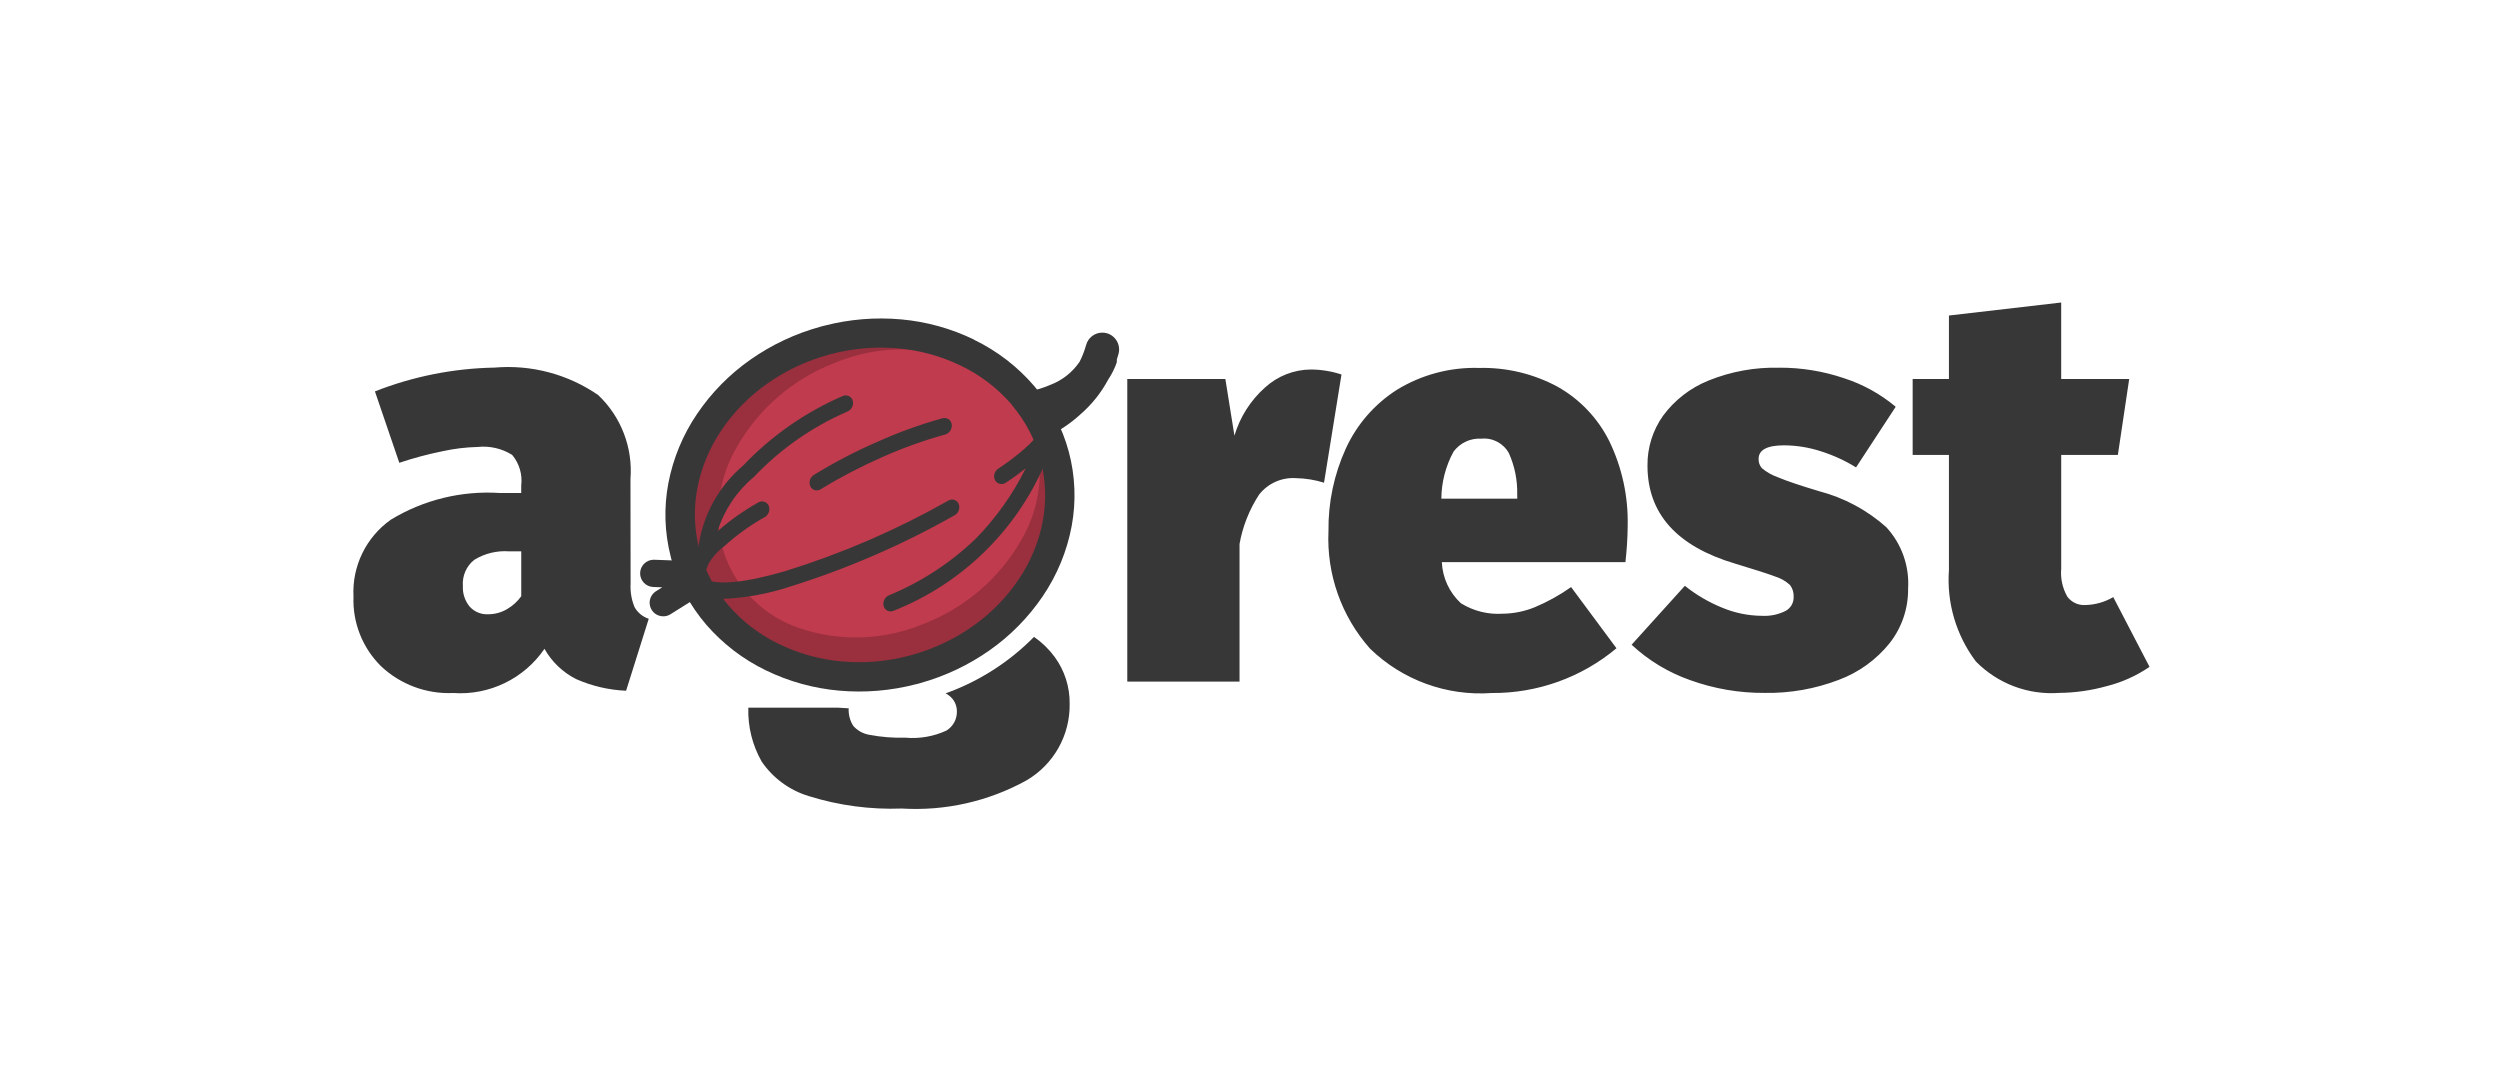
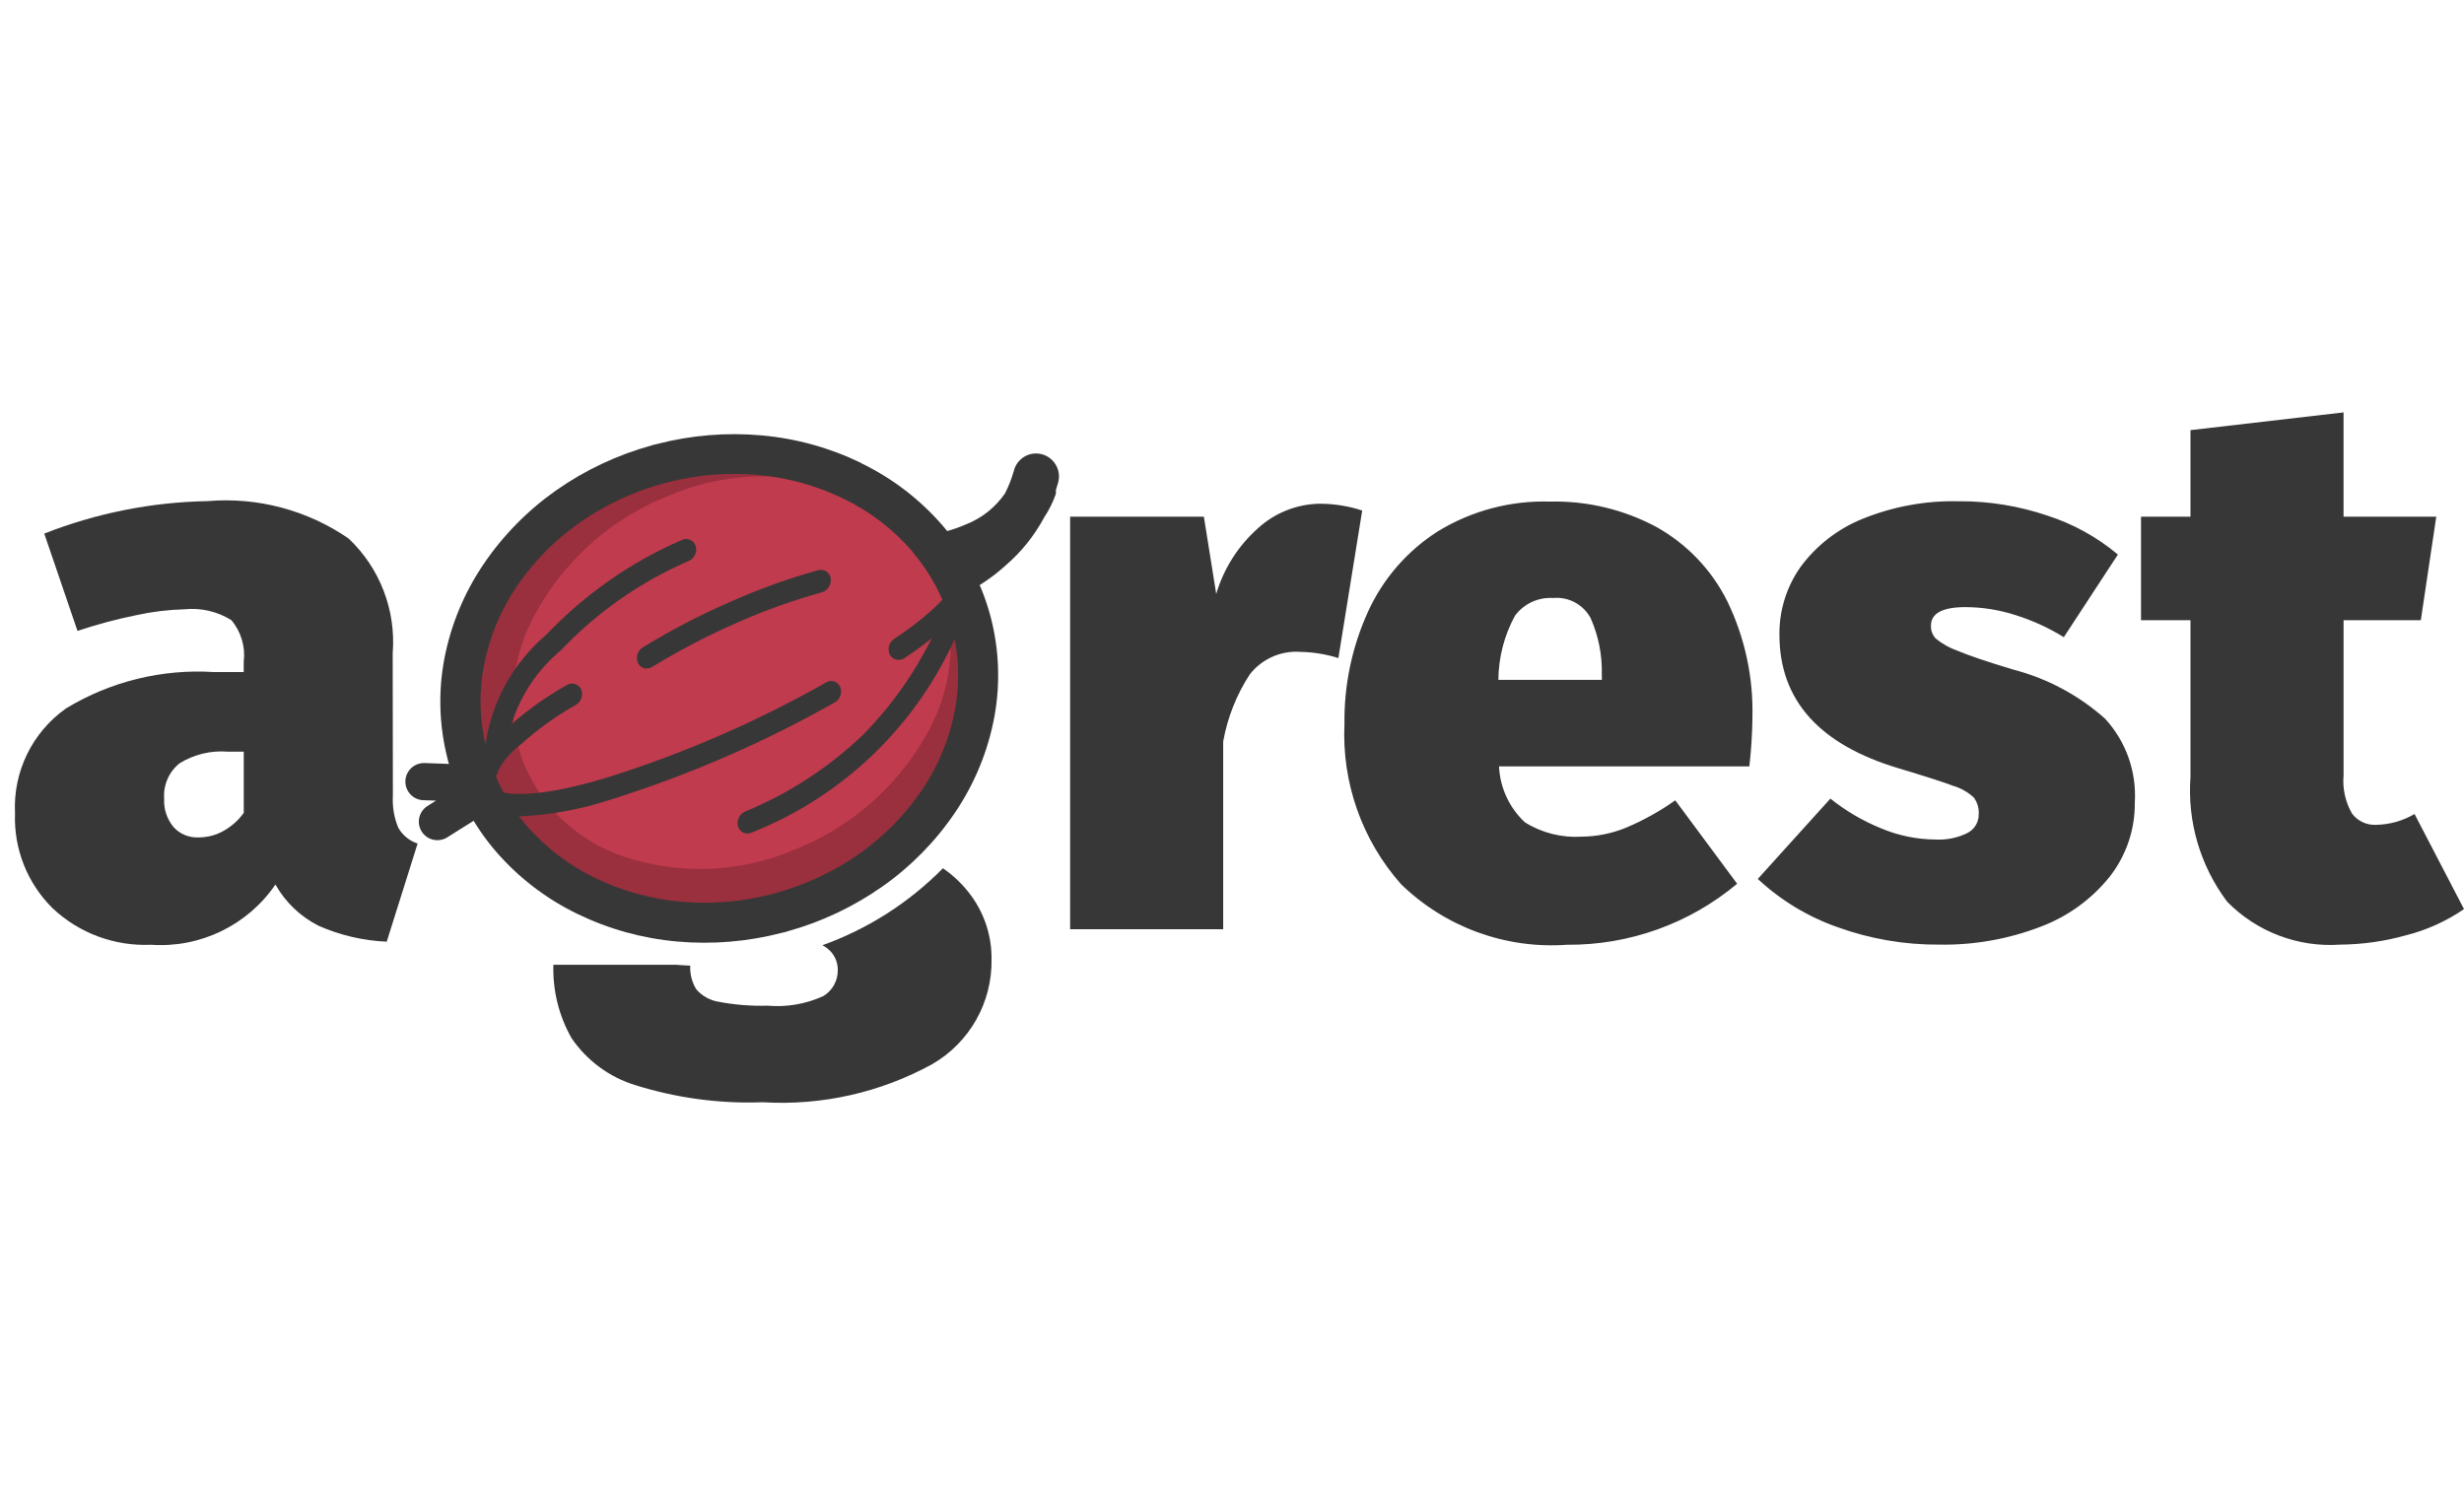
- <svg xmlns="http://www.w3.org/2000/svg" width="170.765" height="74.377" viewBox="0 0 170.765 74.377">
-   <defs>
-     <style>.cls-1{fill:none;}.cls-2{fill:#383737;}.cls-3{fill:#c03b4d;}.cls-4{opacity:0.2;isolation:isolate;}</style>
-   </defs>
-   <g id="Layer_2" data-name="Layer 2">
-     <g id="Layer_1-2" data-name="Layer 1">
+ <svg xmlns="http://www.w3.org/2000/svg" version="1.1" id="Layer_1" x="0px" y="0px" width="123.433px" height="74.377px" viewBox="0 0 123.433 74.377" style="enable-background:new 0 0 123.433 74.377;" xml:space="preserve">
+   <style type="text/css">
+ 	.st0{fill:none;}
+ 	.st1{fill:#383737;}
+ 	.st2{fill:#C03B4D;}
+ 	.st3{opacity:0.2;enable-background:new    ;}
+ </style>
+   <g id="Layer_2_1_">
+     <g id="Layer_1-2">
      <g id="logo">
-         <rect class="cls-1" width="170.765" height="74.377" />
-         <path class="cls-2" d="M146.826,45.55a9.089,9.089,0,0,1-2.922,1.317,12.567,12.567,0,0,1-3.27.463,7.23,7.23,0,0,1-5.671-2.149,9.272,9.272,0,0,1-1.839-6.25V31.074h-2.478V25.887h2.478V21.552l7.668-.889v5.224h4.645l-.774,5.187h-3.87v7.778a3.256,3.256,0,0,0,.426,1.915,1.418,1.418,0,0,0,1.193.561,3.931,3.931,0,0,0,1.936-.542ZM121.554,25.115a13.572,13.572,0,0,1,4.393.716,10.506,10.506,0,0,1,3.541,1.954l-2.709,4.141a10.65,10.65,0,0,0-2.4-1.1,8.263,8.263,0,0,0-2.515-.407q-1.741,0-1.741.929a.9.9,0,0,0,.232.639,3.6,3.6,0,0,0,1.1.619q.871.368,2.806.947a11.113,11.113,0,0,1,4.585,2.457,5.677,5.677,0,0,1,1.489,4.2,5.909,5.909,0,0,1-1.258,3.716,8.066,8.066,0,0,1-3.483,2.515,13.507,13.507,0,0,1-5.05.889,14.711,14.711,0,0,1-5.09-.871,11.4,11.4,0,0,1-4.006-2.42l3.638-4.025a10.239,10.239,0,0,0,2.536,1.489,7.175,7.175,0,0,0,2.726.561,3.209,3.209,0,0,0,1.607-.329,1.041,1.041,0,0,0,.561-.949,1.236,1.236,0,0,0-.252-.832,2.63,2.63,0,0,0-1.022-.579q-.774-.291-2.709-.871-6-1.781-6-6.7a5.767,5.767,0,0,1,1.065-3.408,7.2,7.2,0,0,1,3.1-2.4,12.052,12.052,0,0,1,4.858-.878Zm-17.92,8.678a6.53,6.53,0,0,0-.561-2.825,1.925,1.925,0,0,0-1.874-1.005,2.2,2.2,0,0,0-1.915.889,6.815,6.815,0,0,0-.831,3.212h5.187Zm7.547,2.167a24.036,24.036,0,0,1-.155,2.438H98.486a4.072,4.072,0,0,0,1.3,2.806,4.8,4.8,0,0,0,2.845.716,5.963,5.963,0,0,0,2.207-.445,12.905,12.905,0,0,0,2.477-1.375l3.1,4.18a13.12,13.12,0,0,1-8.52,3.057,10.815,10.815,0,0,1-8.32-3.038,11.323,11.323,0,0,1-2.832-8.03,13.174,13.174,0,0,1,1.181-5.623,9.389,9.389,0,0,1,3.5-4.025,10.171,10.171,0,0,1,5.613-1.489,10.763,10.763,0,0,1,5.342,1.276,8.731,8.731,0,0,1,3.541,3.715,12.609,12.609,0,0,1,1.259,5.836ZM89.541,25.239a6.815,6.815,0,0,1,2.091.341l-1.193,7.392a6.745,6.745,0,0,0-1.9-.31,2.948,2.948,0,0,0-2.535,1.123,9.068,9.068,0,0,0-1.336,3.367v9.406H77V25.888h6.7l.619,3.87a7.105,7.105,0,0,1,2.091-3.29,4.694,4.694,0,0,1,3.137-1.23Z" />
-         <path class="cls-2" d="M33.318,41.958a2.536,2.536,0,0,0,1.3-.341,3.128,3.128,0,0,0,.986-.889V37.661h-.813a4,4,0,0,0-2.4.581,2.08,2.08,0,0,0-.774,1.781,2.045,2.045,0,0,0,.465,1.412,1.574,1.574,0,0,0,1.239.523m9.753-2.091a3.638,3.638,0,0,0,.271,1.607,1.736,1.736,0,0,0,.968.792l-1.547,4.916a9.454,9.454,0,0,1-3.408-.794,5.124,5.124,0,0,1-2.167-2.07,6.962,6.962,0,0,1-6.231,3.019,6.751,6.751,0,0,1-4.941-1.838,6.345,6.345,0,0,1-1.874-4.742,6.061,6.061,0,0,1,2.556-5.263,12.738,12.738,0,0,1,7.431-1.82h1.47v-.511a2.726,2.726,0,0,0-.619-2.091,3.718,3.718,0,0,0-2.362-.542,12.619,12.619,0,0,0-2.385.29,24.605,24.605,0,0,0-2.961.792l-1.665-4.877a23.455,23.455,0,0,1,8.167-1.626,10.847,10.847,0,0,1,7.081,1.874,7.131,7.131,0,0,1,2.207,5.747Z" />
-         <path class="cls-2" d="M70.642,43.512a5.92,5.92,0,0,1,1.4,1.363,5.3,5.3,0,0,1,1.022,3.193,5.948,5.948,0,0,1-2.961,5.245,15.664,15.664,0,0,1-8.5,1.915,18.978,18.978,0,0,1-6.366-.852,5.986,5.986,0,0,1-3.212-2.36,7,7,0,0,1-.91-3.677h6.134q.358.029.721.043a2.045,2.045,0,0,0,.308,1.193,1.874,1.874,0,0,0,1.123.62,11.364,11.364,0,0,0,2.438.193,5.529,5.529,0,0,0,2.806-.484,1.494,1.494,0,0,0,.716-1.3,1.337,1.337,0,0,0-.523-1.084,1.386,1.386,0,0,0-.247-.16,16.089,16.089,0,0,0,6.042-3.861" />
-         <path class="cls-2" d="M45.303,42.098a.928.928,0,0,1-.519-1.698l.451-.284-.617-.021a.931.931,0,0,1,.015-1.861h.051l2.271.084a11.05,11.05,0,0,0,1.035,2.263l-2.223,1.395A.912.912,0,0,1,45.303,42.098Zm26.277-12.3h0a10.998,10.998,0,0,0-1.846-2.959,7.662,7.662,0,0,0,2.039-.562,4.238,4.238,0,0,0,1.969-1.564,6.043,6.043,0,0,0,.44-1.127,1.148,1.148,0,0,1,1.113-.866,1.227,1.227,0,0,1,.286.036,1.155,1.155,0,0,1,.825,1.401c-.039.138-.078.271-.118.394a1.29,1.29,0,0,1-.005.2,5.244,5.244,0,0,1-.585,1.176,8.371,8.371,0,0,1-1.926,2.4,8.932,8.932,0,0,1-2.194,1.472Z" />
-         <path class="cls-3" d="M52.77,44.88a11.026,11.026,0,0,1-5.913-6.894,2.058,2.058,0,0,1-.066-.248,11.015,11.015,0,0,1,1.67-8.928,13.89,13.89,0,0,1,7.86-5.541,1.821,1.821,0,0,1,.2-.053,13.878,13.878,0,0,1,9.578.869v.005a10.768,10.768,0,0,1,4.308,16.063,13.889,13.889,0,0,1-7.838,5.538,1.914,1.914,0,0,1-.239.063,13.879,13.879,0,0,1-9.557-.874Z" />
-         <path class="cls-4" d="M58.735,46.227A13.879,13.879,0,0,1,52.77,44.88a11.028,11.028,0,0,1-5.913-6.894,2.098,2.098,0,0,1-.066-.248,11.019,11.019,0,0,1,1.67-8.928,13.9,13.9,0,0,1,7.86-5.541,2.033,2.033,0,0,1,.2-.053,13.882,13.882,0,0,1,9.578.869v.005a10.768,10.768,0,0,1,4.308,16.063,13.9,13.9,0,0,1-7.838,5.538,2.028,2.028,0,0,1-.239.063A13.888,13.888,0,0,1,58.735,46.227Zm2.889-22.361a11.938,11.938,0,0,0-4.652.939,13.082,13.082,0,0,0-6.635,5.716,9.128,9.128,0,0,0-.84,7.373,8.17,8.17,0,0,0,5.1,5.009,12,12,0,0,0,8.519-.3,13.084,13.084,0,0,0,6.645-5.717,9.128,9.128,0,0,0,.84-7.373h-.01a8.169,8.169,0,0,0-5.1-5.009A11.972,11.972,0,0,0,61.624,23.866Z" />
-         <path class="cls-2" d="M69.128,27.663a10.7,10.7,0,0,0-3.473-2.673,12.31,12.31,0,0,0-4.3-1.193,13.386,13.386,0,0,0-4.589.388l-.143.038-.039.012a13.425,13.425,0,0,0-4.166,1.961,12.323,12.323,0,0,0-3.128,3.173,10.7,10.7,0,0,0-1.661,4,9.53,9.53,0,0,0,.133,4.129v.051l.017.061.017.063.015.048a9.521,9.521,0,0,0,1.953,3.638,10.693,10.693,0,0,0,3.435,2.627,12.312,12.312,0,0,0,4.289,1.193,13.4,13.4,0,0,0,4.577-.382l.055-.012.058-.017.063-.02.046-.012a13.409,13.409,0,0,0,4.156-1.963,12.3,12.3,0,0,0,3.12-3.168,10.681,10.681,0,0,0,1.672-4.049,9.527,9.527,0,0,0-.17-4.181h0a9.519,9.519,0,0,0-1.944-3.7m-2.593-4.471a12.707,12.707,0,0,1,4.125,3.176,11.517,11.517,0,0,1,2.353,4.48h0a11.515,11.515,0,0,1,.2,5.054,12.686,12.686,0,0,1-1.978,4.81,14.348,14.348,0,0,1-3.631,3.694,15.411,15.411,0,0,1-4.73,2.239h0q-.072.024-.17.051l-.14.031a15.377,15.377,0,0,1-5.248.435,14.327,14.327,0,0,1-4.989-1.382,12.725,12.725,0,0,1-4.079-3.123,11.519,11.519,0,0,1-2.36-4.4c-.017-.056-.032-.1-.041-.135s-.017-.07-.031-.135h0a11.521,11.521,0,0,1-.157-4.991,12.7,12.7,0,0,1,1.966-4.742,14.349,14.349,0,0,1,3.64-3.7,15.408,15.408,0,0,1,4.771-2.246l.126-.037.152-.036h0a15.388,15.388,0,0,1,5.228-.433,14.328,14.328,0,0,1,5,1.384Z" />
-         <path class="cls-2" d="M60.637,41.724a.5.5,0,0,1-.272-.308A.631.631,0,0,1,60.716,40.664a18.988,18.988,0,0,0,5.911-3.848,18.731,18.731,0,0,0,3.434-4.825q-.655.524-1.358.981a.502.502,0,0,1-.405.079.512.512,0,0,1-.332-.248.622.622,0,0,1,.224-.794,16.344,16.344,0,0,0,1.49-1.1,10.166,10.166,0,0,0,1.214-1.182l.009.007a.53.53,0,0,1,.766-.084.588.588,0,0,1,0,.808q-.226.261-.468.507a.547.547,0,0,1,.17.709,18.734,18.734,0,0,1-10.326,10.043.529.529,0,0,1-.212.047A.483.483,0,0,1,60.637,41.724ZM47.123,40.331l-.009.006a.582.582,0,0,1-.075-.8.555.555,0,0,1,.352-.241.567.567,0,0,1,.417.088c.942.722,3.237.387,5.852-.381a56.608,56.608,0,0,0,11.075-4.786.501.501,0,0,1,.406-.083.487.487,0,0,1,.328.253.625.625,0,0,1-.233.792,57.888,57.888,0,0,1-11.37,4.922,16.881,16.881,0,0,1-4.506.806,3.676,3.676,0,0,1-2.237-.571Zm.623-1.189a.518.518,0,0,1-.468-.606,4.576,4.576,0,0,1,.453-.917.484.484,0,0,1-.036-.179,8.889,8.889,0,0,1,3.066-5.64,20.779,20.779,0,0,1,6.815-4.756h.009a.49.49,0,0,1,.412.017.501.501,0,0,1,.255.325.632.632,0,0,1-.385.733,19.469,19.469,0,0,0-6.376,4.464,7.846,7.846,0,0,0-2.475,3.7,16.324,16.324,0,0,1,2.807-1.978h0a.496.496,0,0,1,.698.272.634.634,0,0,1-.325.768,14.868,14.868,0,0,0-2.7,1.946,3.965,3.965,0,0,0-1.142,1.3.615.615,0,0,1-.61.544Zm7.934-5.653a.499.499,0,0,1-.325-.26.626.626,0,0,1,.241-.792,35.23,35.23,0,0,1,4.349-2.267,31.568,31.568,0,0,1,4.431-1.6h.01a.494.494,0,0,1,.622.412.635.635,0,0,1-.45.7,30.102,30.102,0,0,0-4.27,1.532,34.662,34.662,0,0,0-4.2,2.188.501.501,0,0,1-.289.091.488.488,0,0,1-.119-.002Z" />
+         <rect class="st0" width="123.433" height="74.377" />
+         <g>
+           <path class="st1" d="M123.433,45.55c-0.888,0.609-1.878,1.055-2.922,1.317c-1.065,0.297-2.164,0.453-3.27,0.463      c-2.114,0.149-4.187-0.636-5.671-2.149c-1.349-1.792-2.002-4.013-1.839-6.25v-7.857h-2.478v-5.187h2.478v-4.335      l7.668-0.889v5.224h4.645l-0.774,5.187h-3.87v7.778c-0.058,0.667,0.09,1.336,0.426,1.915      c0.281,0.372,0.727,0.582,1.193,0.561c0.681-0.01,1.349-0.197,1.936-0.542L123.433,45.55z M98.161,25.115      c1.494-0.005,2.978,0.237,4.393,0.716c1.296,0.416,2.498,1.079,3.541,1.954l-2.709,4.141      c-0.751-0.465-1.558-0.834-2.4-1.1c-0.812-0.265-1.661-0.402-2.515-0.407c-1.161,0-1.741,0.31-1.741,0.929      c-0.009,0.235,0.074,0.465,0.232,0.639c0.327,0.27,0.7,0.479,1.1,0.619c0.581,0.245,1.516,0.561,2.806,0.947      c1.701,0.445,3.273,1.287,4.585,2.457c1.048,1.139,1.586,2.656,1.489,4.2c0.016,1.346-0.428,2.657-1.258,3.716      c-0.912,1.138-2.116,2.007-3.483,2.515c-1.611,0.616-3.325,0.918-5.05,0.889c-1.735,0.012-3.458-0.283-5.09-0.871      c-1.488-0.521-2.852-1.345-4.006-2.42l3.638-4.025c0.769,0.616,1.623,1.117,2.536,1.489      c0.863,0.363,1.789,0.554,2.726,0.561c0.555,0.031,1.109-0.082,1.607-0.329c0.353-0.183,0.571-0.551,0.561-0.949      c0.019-0.299-0.07-0.594-0.252-0.832c-0.293-0.268-0.642-0.466-1.022-0.579c-0.516-0.194-1.419-0.484-2.709-0.871      c-4-1.187-6-3.421-6-6.7c-0.015-1.22,0.358-2.413,1.065-3.408c0.791-1.071,1.865-1.902,3.1-2.4      c1.541-0.625,3.195-0.924,4.858-0.878L98.161,25.115z M80.241,33.793c0.026-0.972-0.166-1.937-0.561-2.825      c-0.366-0.681-1.104-1.077-1.874-1.005c-0.748-0.049-1.47,0.286-1.915,0.889c-0.537,0.986-0.823,2.089-0.831,3.212      h5.187L80.241,33.793z M87.788,35.96c-0.01,0.815-0.062,1.629-0.155,2.438h-12.54c0.048,1.07,0.514,2.078,1.3,2.806      c0.85,0.53,1.845,0.78,2.845,0.716c0.757-0.007,1.506-0.158,2.207-0.445c0.874-0.366,1.704-0.827,2.477-1.375      l3.1,4.18c-2.387,1.998-5.407,3.081-8.52,3.057c-3.08,0.222-6.107-0.884-8.32-3.038      c-1.953-2.206-2.969-5.087-2.832-8.03c-0.025-1.938,0.378-3.858,1.181-5.623c0.753-1.652,1.969-3.05,3.5-4.025      c1.687-1.031,3.637-1.549,5.613-1.489c1.861-0.044,3.702,0.396,5.342,1.276c1.526,0.856,2.76,2.15,3.541,3.715      c0.881,1.817,1.313,3.818,1.259,5.836L87.788,35.96z M66.148,25.239c0.711,0.004,1.416,0.119,2.091,0.341l-1.193,7.392      c-0.615-0.194-1.255-0.298-1.9-0.31c-0.979-0.071-1.93,0.35-2.535,1.123c-0.667,1.021-1.122,2.166-1.336,3.367      v9.406h-7.668v-20.67h6.7l0.619,3.87c0.377-1.27,1.101-2.41,2.091-3.29c0.857-0.784,1.975-1.222,3.137-1.23      L66.148,25.239z" />
+           <path class="st1" d="M9.925,41.958c0.456,0.005,0.905-0.113,1.3-0.341c0.389-0.222,0.725-0.525,0.986-0.889v-3.067      h-0.813c-0.841-0.064-1.681,0.139-2.4,0.581c-0.536,0.429-0.826,1.096-0.774,1.781      c-0.028,0.512,0.138,1.016,0.465,1.412c0.314,0.351,0.769,0.543,1.239,0.523 M19.681,39.867      c-0.032,0.549,0.06,1.099,0.271,1.607c0.213,0.375,0.558,0.657,0.968,0.792l-1.547,4.916      c-1.175-0.05-2.331-0.32-3.408-0.794c-0.912-0.459-1.667-1.179-2.167-2.07c-1.394,2.041-3.765,3.19-6.231,3.019      c-1.828,0.082-3.611-0.581-4.941-1.838c-1.26-1.249-1.94-2.969-1.874-4.742c-0.107-2.077,0.858-4.063,2.556-5.263      c2.232-1.354,4.826-1.989,7.431-1.82h1.47v-0.511c0.094-0.753-0.131-1.51-0.619-2.091      c-0.705-0.439-1.536-0.63-2.362-0.542c-0.802,0.021-1.601,0.118-2.385,0.29c-1.002,0.202-1.991,0.467-2.961,0.792      l-1.665-4.877c2.604-1.025,5.37-1.575,8.167-1.626c2.506-0.215,5.009,0.447,7.081,1.874      c1.567,1.483,2.379,3.596,2.207,5.747L19.681,39.867z" />
+           <path class="st1" d="M47.249,43.512c0.539,0.374,1.012,0.834,1.4,1.363c0.677,0.926,1.036,2.046,1.022,3.193      c0.037,2.156-1.096,4.163-2.961,5.245c-2.595,1.429-5.543,2.093-8.5,1.915c-2.155,0.08-4.308-0.208-6.366-0.852      c-1.309-0.397-2.442-1.23-3.212-2.36c-0.635-1.119-0.95-2.391-0.91-3.677h6.134      c0.239,0.019,0.479,0.034,0.721,0.043c-0.022,0.42,0.085,0.837,0.308,1.193c0.29,0.332,0.687,0.552,1.123,0.62      c0.803,0.152,1.621,0.217,2.438,0.193c0.962,0.086,1.929-0.081,2.806-0.484c0.452-0.276,0.725-0.77,0.716-1.3      c0.007-0.424-0.187-0.826-0.523-1.084c-0.076-0.062-0.159-0.116-0.247-0.16c2.279-0.816,4.344-2.136,6.042-3.861" />
+           <path class="st1" d="M21.91,42.097c-0.513,0-0.928-0.415-0.929-0.927c-0-0.309,0.153-0.598,0.41-0.771      l0.451-0.284l-0.617-0.021c-0.514-0.007-0.925-0.43-0.918-0.944c0.007-0.51,0.423-0.919,0.933-0.918h0.051      l2.271,0.084c0.259,0.791,0.606,1.55,1.035,2.263l-2.223,1.395C22.233,42.056,22.073,42.098,21.91,42.097z       M48.187,29.798L48.187,29.798c-0.454-1.078-1.077-2.077-1.846-2.959c0.702-0.092,1.389-0.281,2.039-0.561      c0.799-0.31,1.486-0.856,1.969-1.564c0.184-0.36,0.331-0.738,0.44-1.127c0.129-0.509,0.587-0.866,1.113-0.866      c0.096,0.001,0.192,0.013,0.286,0.036c0.613,0.162,0.981,0.787,0.825,1.401c-0.039,0.138-0.078,0.272-0.118,0.394      c0.004,0.067,0.002,0.134-0.005,0.2c-0.145,0.415-0.342,0.81-0.585,1.176      c-0.488,0.912-1.141,1.726-1.926,2.4c-0.654,0.597-1.394,1.093-2.194,1.472L48.187,29.798z" />
+           <path class="st2" d="M29.377,44.88c-2.87-1.342-5.024-3.853-5.913-6.894c-0.027-0.081-0.049-0.164-0.066-0.248      c-0.753-3.078-0.145-6.331,1.67-8.928c1.877-2.724,4.664-4.689,7.86-5.541c0.066-0.021,0.132-0.039,0.2-0.053      c3.194-0.861,6.591-0.553,9.578,0.869v0.005c5.414,2.459,7.81,8.842,5.35,14.257      c-0.288,0.634-0.637,1.239-1.042,1.806c-1.872,2.719-4.65,4.682-7.838,5.538      c-0.078,0.026-0.158,0.047-0.239,0.063c-3.188,0.854-6.577,0.544-9.557-0.874L29.377,44.88z" />
+           <path class="st3" d="M35.342,46.227c-2.064,0-4.101-0.46-5.965-1.347c-2.87-1.342-5.024-3.853-5.913-6.894      c-0.027-0.081-0.049-0.164-0.066-0.248c-0.753-3.078-0.144-6.33,1.67-8.928c1.877-2.723,4.664-4.688,7.86-5.541      c0.066-0.021,0.133-0.039,0.2-0.053c3.194-0.861,6.591-0.553,9.578,0.869v0.005      c5.414,2.459,7.81,8.842,5.35,14.257c-0.288,0.634-0.637,1.239-1.042,1.806      c-1.872,2.718-4.651,4.681-7.838,5.538c-0.078,0.026-0.158,0.047-0.239,0.063      C37.764,46.068,36.556,46.227,35.342,46.227z M38.231,23.866c-1.598-0.002-3.18,0.318-4.652,0.939      c-2.803,1.087-5.146,3.105-6.635,5.716c-1.311,2.228-1.617,4.907-0.84,7.373c0.841,2.364,2.721,4.211,5.1,5.009      c2.781,0.946,5.812,0.839,8.519-0.3c2.807-1.085,5.153-3.104,6.645-5.717c1.311-2.228,1.617-4.907,0.84-7.373h-0.01      c-0.841-2.364-2.721-4.211-5.1-5.009C40.852,24.08,39.546,23.865,38.231,23.866z" />
+           <path class="st1" d="M45.735,27.663c-0.961-1.121-2.143-2.031-3.473-2.673c-1.349-0.656-2.806-1.061-4.3-1.193      c-1.541-0.137-3.093-0.005-4.589,0.388l-0.143,0.038l-0.039,0.012c-1.491,0.409-2.901,1.072-4.166,1.961      c-1.227,0.859-2.287,1.934-3.128,3.173c-0.821,1.206-1.386,2.567-1.661,4c-0.258,1.369-0.213,2.779,0.133,4.129      v0.051l0.017,0.061l0.017,0.063l0.015,0.048c0.377,1.341,1.044,2.583,1.953,3.638c0.954,1.101,2.123,1.994,3.435,2.627      c1.345,0.655,2.799,1.059,4.289,1.193c1.536,0.137,3.085,0.008,4.577-0.382l0.055-0.012l0.058-0.017l0.063-0.02      l0.046-0.012c1.488-0.41,2.894-1.074,4.156-1.963c1.224-0.858,2.281-1.931,3.12-3.168      c0.831-1.22,1.4-2.598,1.672-4.049c0.254-1.389,0.196-2.817-0.17-4.181l0,0c-0.366-1.362-1.03-2.626-1.944-3.7       M43.135,23.204c1.579,0.763,2.984,1.844,4.125,3.176c1.107,1.3,1.911,2.831,2.353,4.48l0,0      c0.44,1.649,0.509,3.375,0.2,5.054c-0.32,1.723-0.994,3.361-1.978,4.81c-0.976,1.441-2.207,2.693-3.631,3.694      c-1.438,1.01-3.037,1.768-4.73,2.239l0,0c-0.048,0.016-0.105,0.033-0.17,0.051l-0.14,0.031      c-1.711,0.446-3.487,0.593-5.248,0.435c-1.733-0.154-3.424-0.622-4.989-1.382c-1.558-0.753-2.946-1.815-4.079-3.123      c-1.099-1.276-1.905-2.778-2.36-4.4c-0.017-0.056-0.032-0.1-0.041-0.135s-0.017-0.07-0.031-0.135l0,0      c-0.417-1.632-0.47-3.336-0.157-4.991c0.326-1.698,0.995-3.312,1.966-4.742c0.978-1.444,2.212-2.698,3.64-3.7      c1.45-1.017,3.063-1.777,4.771-2.246l0.126-0.037l0.152-0.036l0,0c1.705-0.443,3.473-0.589,5.228-0.433      c1.737,0.153,3.431,0.622,5,1.384L43.135,23.204z" />
+           <path class="st1" d="M37.244,41.724c-0.131-0.059-0.23-0.171-0.272-0.308c-0.087-0.303,0.063-0.624,0.351-0.752      c2.193-0.902,4.198-2.207,5.911-3.848c1.393-1.416,2.553-3.045,3.434-4.825      c-0.437,0.35-0.889,0.677-1.358,0.981c-0.117,0.083-0.265,0.112-0.405,0.079      c-0.141-0.032-0.261-0.122-0.332-0.248c-0.137-0.283-0.041-0.624,0.224-0.794c0.517-0.338,1.014-0.705,1.49-1.1      c0.437-0.359,0.843-0.755,1.214-1.182l0.009,0.007c0.177-0.234,0.509-0.279,0.743-0.102      c0.008,0.006,0.015,0.012,0.023,0.018c0.214,0.227,0.214,0.581,0,0.808c-0.151,0.174-0.307,0.343-0.468,0.507      c0.229,0.159,0.302,0.464,0.17,0.709c-1.966,4.59-5.683,8.205-10.326,10.043      c-0.067,0.03-0.139,0.046-0.212,0.047C37.372,41.765,37.306,41.751,37.244,41.724z M23.73,40.331l-0.009,0.006      c-0.234-0.204-0.268-0.556-0.075-0.8c0.081-0.124,0.207-0.211,0.352-0.241c0.145-0.026,0.295,0.005,0.417,0.088      c0.942,0.722,3.237,0.387,5.852-0.381c3.852-1.196,7.564-2.801,11.075-4.786c0.117-0.085,0.265-0.115,0.406-0.083      c0.141,0.031,0.262,0.124,0.328,0.253c0.133,0.285,0.033,0.624-0.233,0.792c-3.603,2.043-7.415,3.693-11.37,4.922      c-1.458,0.472-2.974,0.743-4.506,0.806c-0.788,0.055-1.572-0.146-2.237-0.571L23.73,40.331z M24.353,39.142      c-0.285-0.024-0.498-0.274-0.474-0.559c0.001-0.016,0.003-0.032,0.006-0.047      c0.116-0.322,0.268-0.629,0.453-0.917c-0.023-0.057-0.035-0.117-0.036-0.179c0.284-2.196,1.377-4.207,3.066-5.64      c1.928-2.028,4.246-3.646,6.815-4.756h0.009c0.133-0.055,0.284-0.049,0.412,0.017      c0.128,0.067,0.221,0.185,0.255,0.325c0.072,0.306-0.092,0.619-0.385,0.733      c-2.404,1.044-4.573,2.562-6.376,4.464c-1.165,0.969-2.025,2.254-2.475,3.7      c0.864-0.756,1.804-1.419,2.807-1.978l0,0c0.243-0.127,0.543-0.034,0.67,0.209      c0.011,0.021,0.02,0.042,0.028,0.063c0.099,0.301-0.04,0.629-0.325,0.768c-0.97,0.546-1.876,1.198-2.7,1.946      c-0.472,0.344-0.862,0.788-1.142,1.3c-0.036,0.31-0.298,0.544-0.61,0.544L24.353,39.142z M32.287,33.488      c-0.141-0.035-0.26-0.13-0.325-0.26c-0.131-0.287-0.027-0.626,0.241-0.792c1.395-0.856,2.848-1.613,4.349-2.267      c1.435-0.643,2.916-1.177,4.431-1.6h0.01c0.263-0.073,0.536,0.082,0.608,0.345      c0.006,0.022,0.011,0.045,0.014,0.067c0.045,0.313-0.146,0.612-0.45,0.7c-1.46,0.403-2.887,0.915-4.27,1.532      c-1.448,0.633-2.852,1.364-4.2,2.188c-0.085,0.059-0.186,0.091-0.289,0.091      c-0.04,0.004-0.08,0.004-0.119-0.002L32.287,33.488z" />
+         </g>
      </g>
    </g>
  </g>
</svg>
